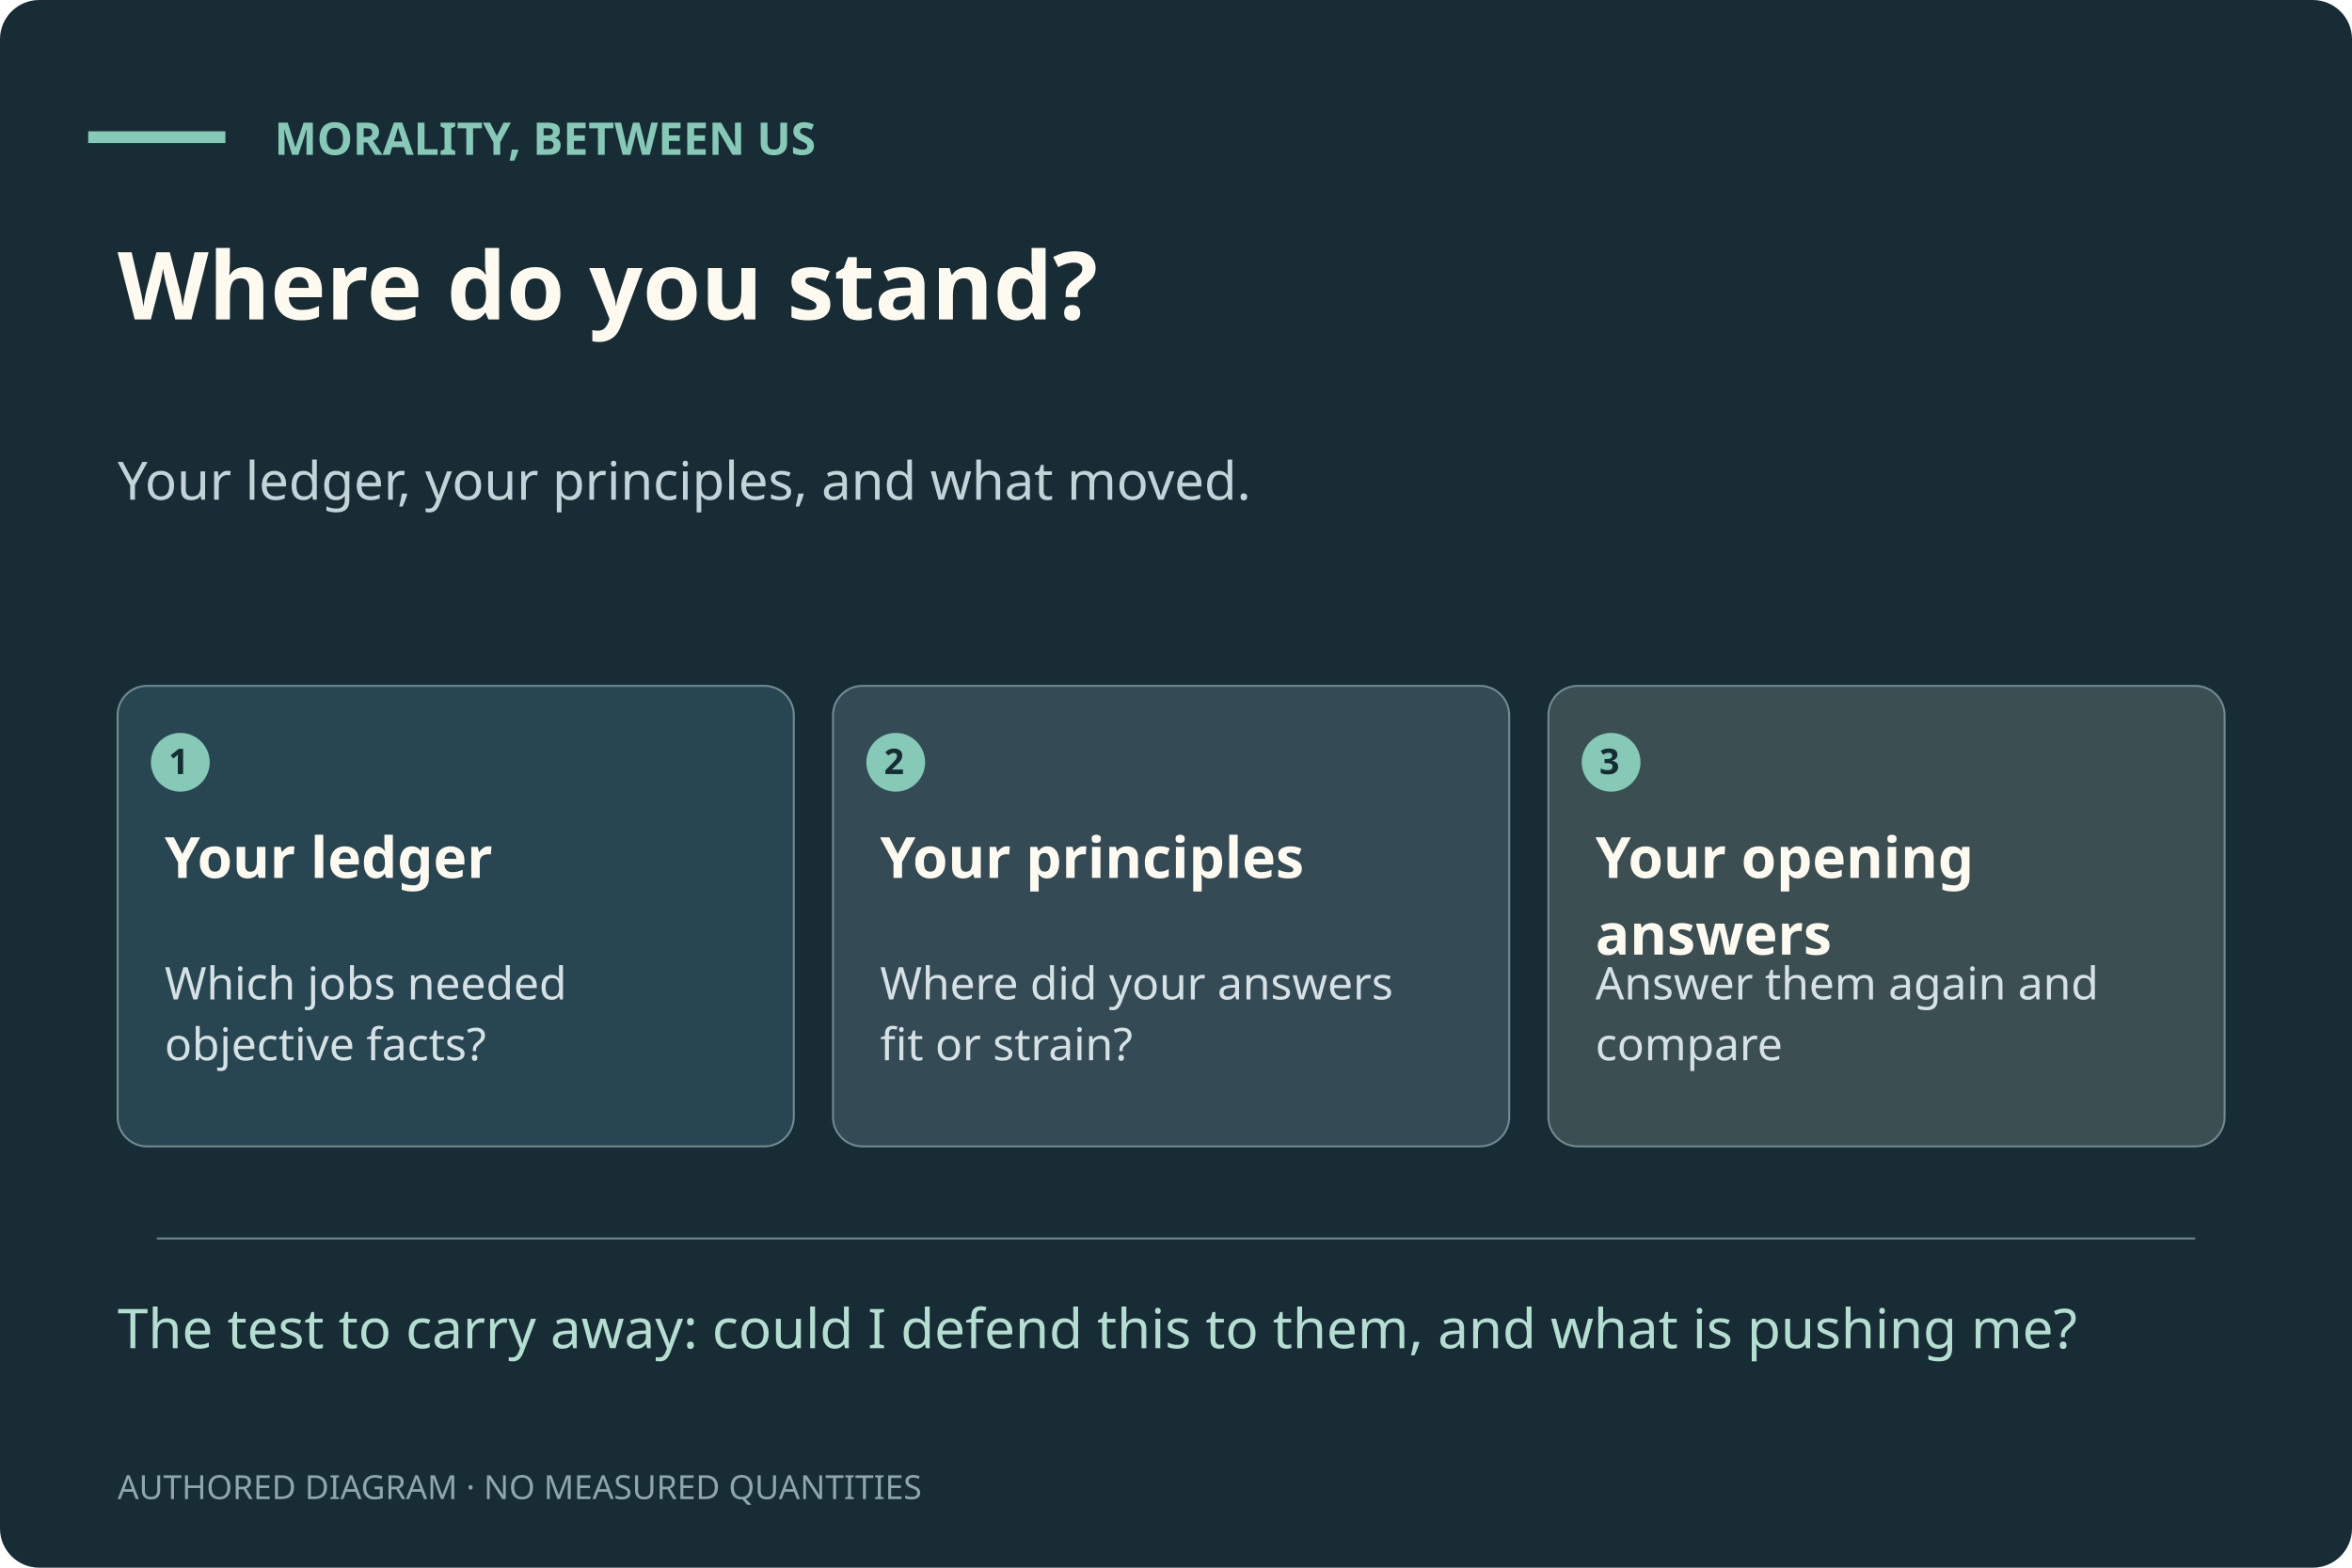
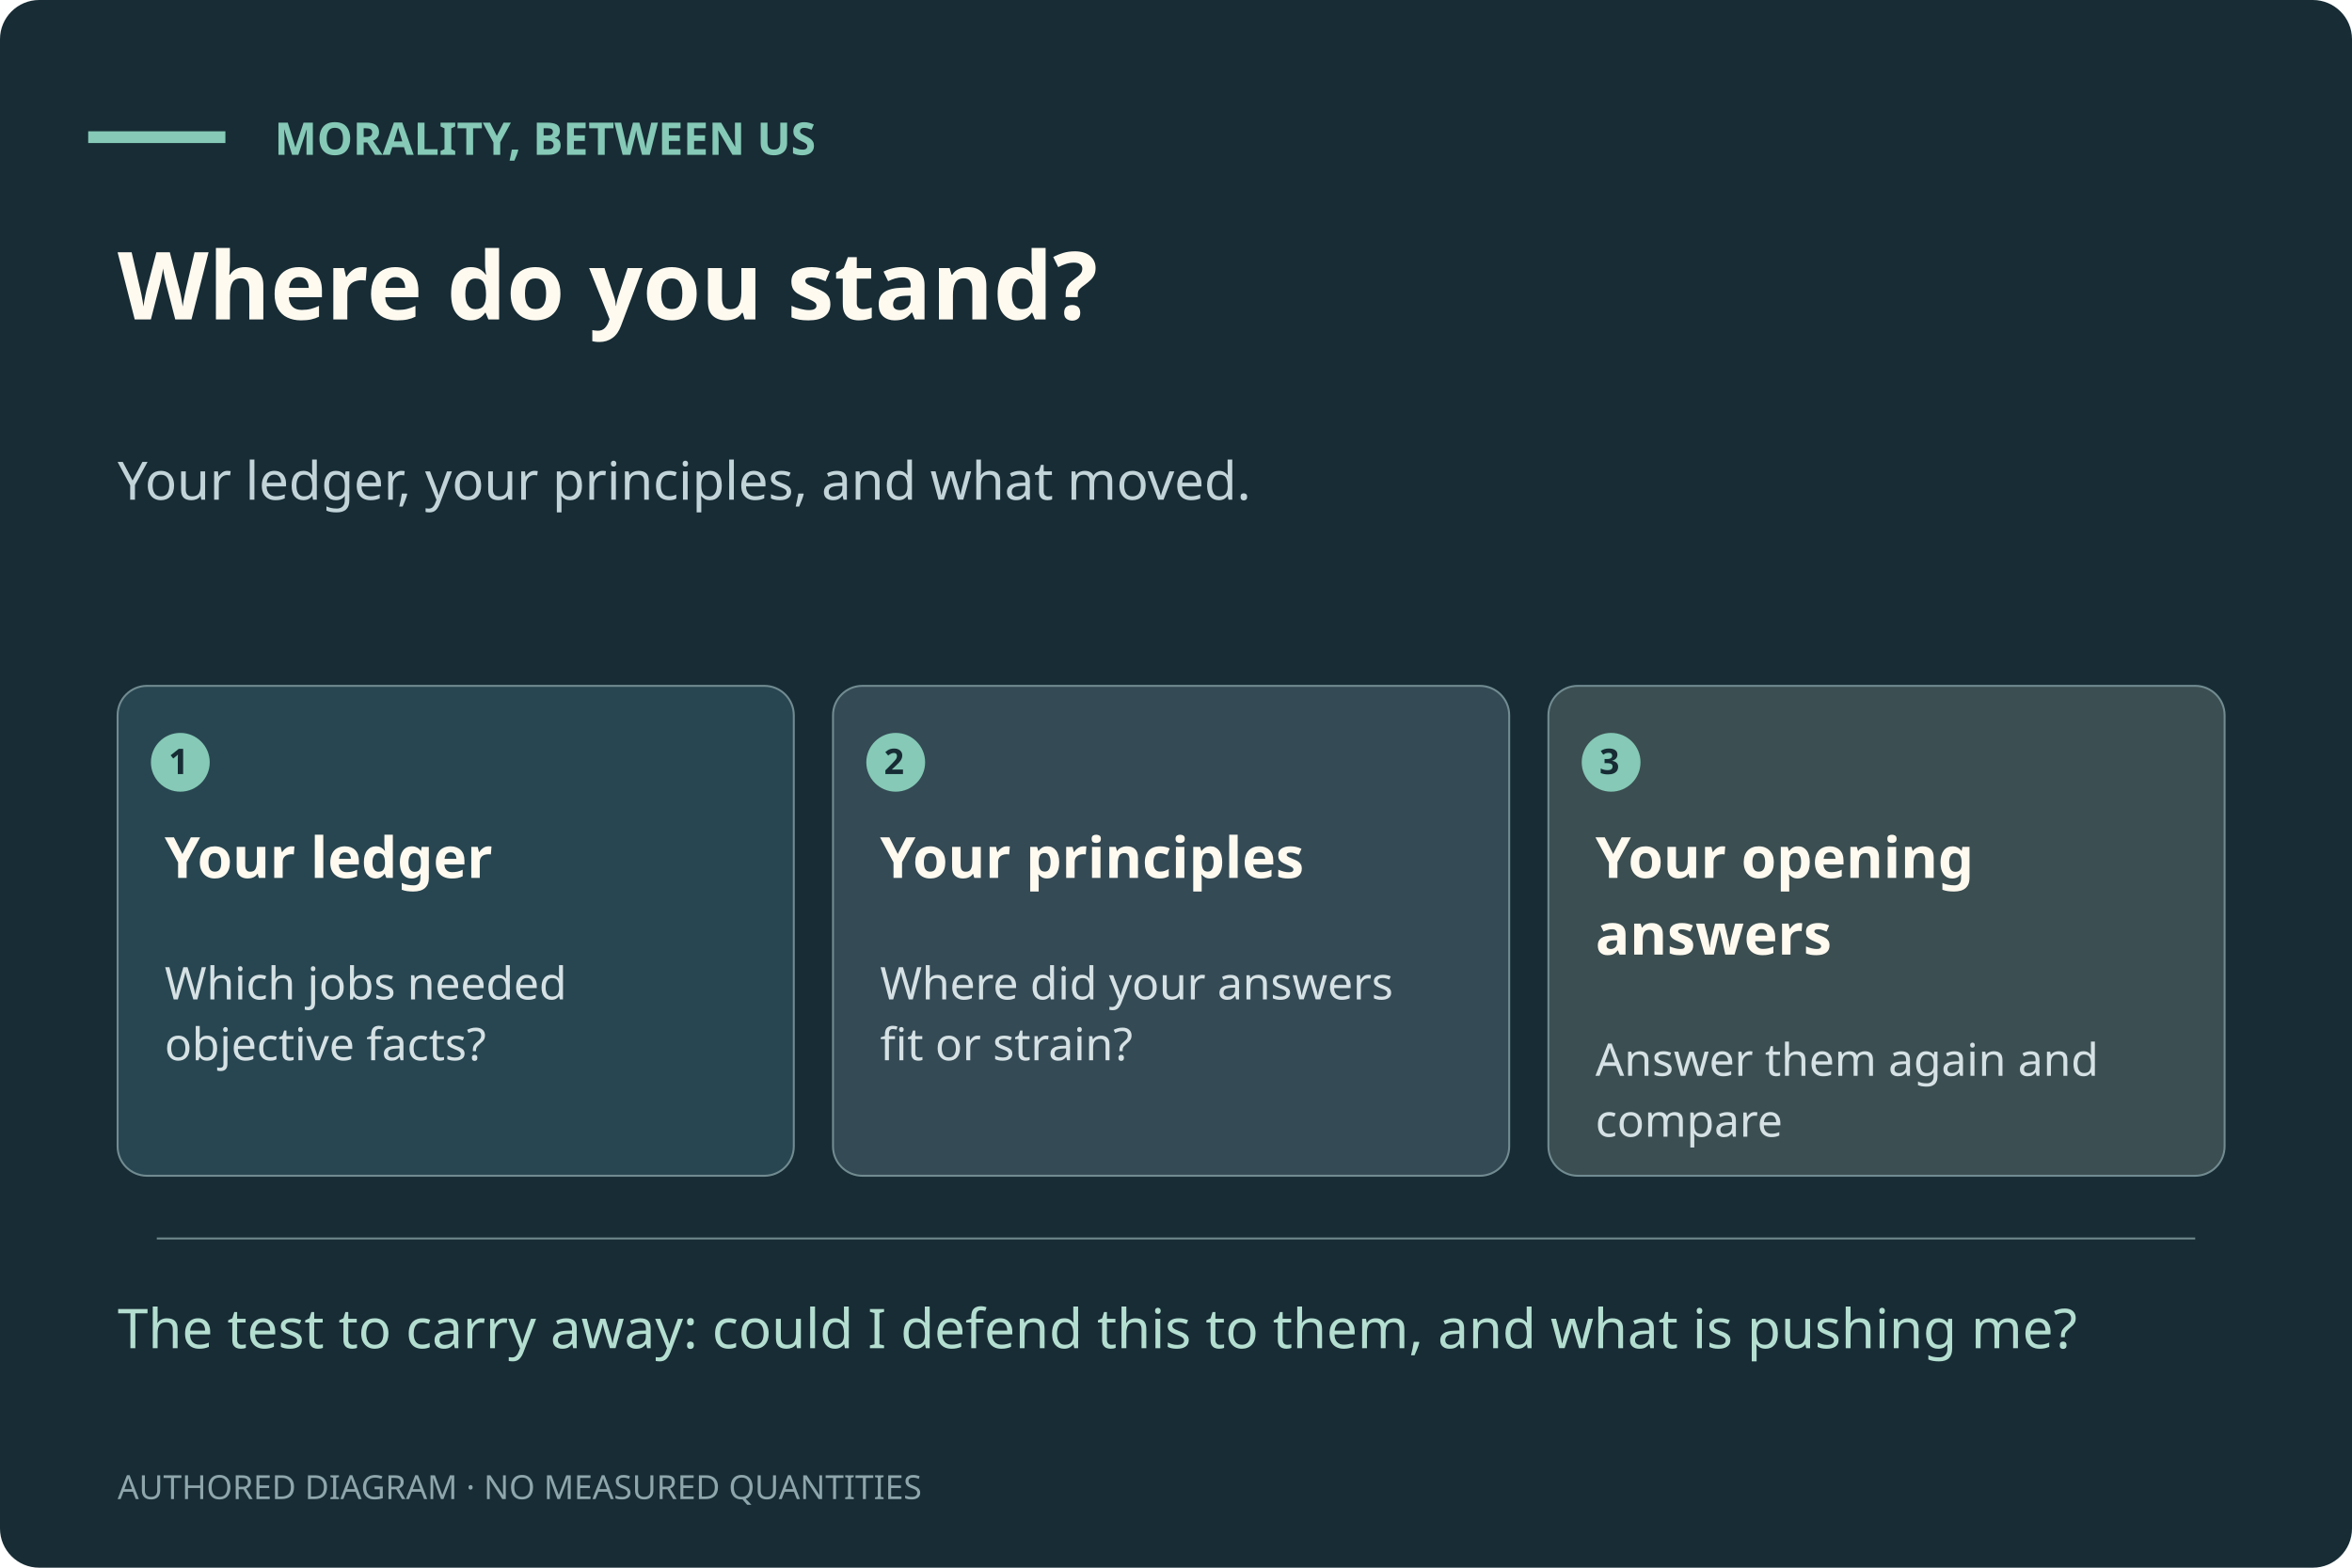
<svg xmlns="http://www.w3.org/2000/svg" width="1200" height="800" viewBox="0 0 1200 800" role="img" aria-label="Where do you stand?">
  <rect width="1200" height="800" rx="20" fill="#172c35" />
  <path d="M45 70h70" stroke="#85c9b6" stroke-width="6" />
  <text x="140" y="79" fill="#85c9b6" font-size="23" font-weight="600" font-family="system-ui,sans-serif">
    <tspan x="140" dy="0">MORALITY, BETWEEN US</tspan>
  </text>
  <text x="60" y="163" fill="#fffaf0" font-size="48" font-weight="600" font-family="system-ui,sans-serif">
    <tspan x="60" dy="0">Where do you stand?</tspan>
  </text>
  <text x="60" y="255" fill="#c3d4d9" font-size="27" font-weight="400" font-family="system-ui,sans-serif">
    <tspan x="60" dy="0">Your ledger, your principles, and what moved.</tspan>
  </text>
-   <rect x="60" y="350" width="345" height="235" rx="15" fill="#284651" stroke="#718b91" />
+   <rect x="60" y="350" width="345" height="250" rx="15" fill="#284651" stroke="#718b91" />
  <circle cx="92" cy="389" r="15" fill="#85c9b6" />
  <text x="86" y="395" fill="#172c35" font-size="18" font-weight="700" font-family="system-ui,sans-serif">
    <tspan x="86" dy="0">1</tspan>
  </text>
  <text x="84" y="448" fill="#fffaf0" font-size="29" font-weight="600" font-family="system-ui,sans-serif">
    <tspan x="84" dy="0">Your ledger</tspan>
  </text>
  <text x="84" y="510" fill="#d5e1e4" font-size="23" font-weight="400" font-family="system-ui,sans-serif">
    <tspan x="84" dy="0">Which jobs needed</tspan>
    <tspan x="84" dy="31.05">objective facts?</tspan>
  </text>
-   <rect x="425" y="350" width="345" height="235" rx="15" fill="#344a55" stroke="#718b91" />
+   <rect x="425" y="350" width="345" height="250" rx="15" fill="#344a55" stroke="#718b91" />
  <circle cx="457" cy="389" r="15" fill="#85c9b6" />
  <text x="451" y="395" fill="#172c35" font-size="18" font-weight="700" font-family="system-ui,sans-serif">
    <tspan x="451" dy="0">2</tspan>
  </text>
  <text x="449" y="448" fill="#fffaf0" font-size="29" font-weight="600" font-family="system-ui,sans-serif">
    <tspan x="449" dy="0">Your principles</tspan>
  </text>
  <text x="449" y="510" fill="#d5e1e4" font-size="23" font-weight="400" font-family="system-ui,sans-serif">
    <tspan x="449" dy="0">Where did your answers</tspan>
    <tspan x="449" dy="31.05">fit or strain?</tspan>
  </text>
-   <rect x="790" y="350" width="345" height="235" rx="15" fill="#3b4e51" stroke="#718b91" />
+   <rect x="790" y="350" width="345" height="250" rx="15" fill="#3b4e51" stroke="#718b91" />
  <circle cx="822" cy="389" r="15" fill="#85c9b6" />
  <text x="816" y="395" fill="#172c35" font-size="18" font-weight="700" font-family="system-ui,sans-serif">
    <tspan x="816" dy="0">3</tspan>
  </text>
  <text x="814" y="448" fill="#fffaf0" font-size="29" font-weight="600" font-family="system-ui,sans-serif">
    <tspan x="814" dy="0">Your opening</tspan>
    <tspan x="814" dy="39.15">answers</tspan>
  </text>
-   <text x="814" y="510" fill="#d5e1e4" font-size="23" font-weight="400" font-family="system-ui,sans-serif">
+   <text x="814" y="549" fill="#d5e1e4" font-size="23" font-weight="400" font-family="system-ui,sans-serif">
    <tspan x="814" dy="0">Answer them again and</tspan>
    <tspan x="814" dy="31.05">compare</tspan>
  </text>
  <path d="M80 632h1040" stroke="#70898c" />
  <text x="60" y="688" fill="#b4ded0" font-size="28" font-weight="400" font-family="system-ui,sans-serif">
    <tspan x="60" dy="0">The test to carry away: could I defend this to them, and what is pushing me?</tspan>
  </text>
  <text x="60" y="765" fill="#8ea6ac" font-size="17" font-weight="400" font-family="system-ui,sans-serif">
    <tspan x="60" dy="0">AUTHORED DIAGRAM · NO MEASURED QUANTITIES</tspan>
  </text>
</svg>
